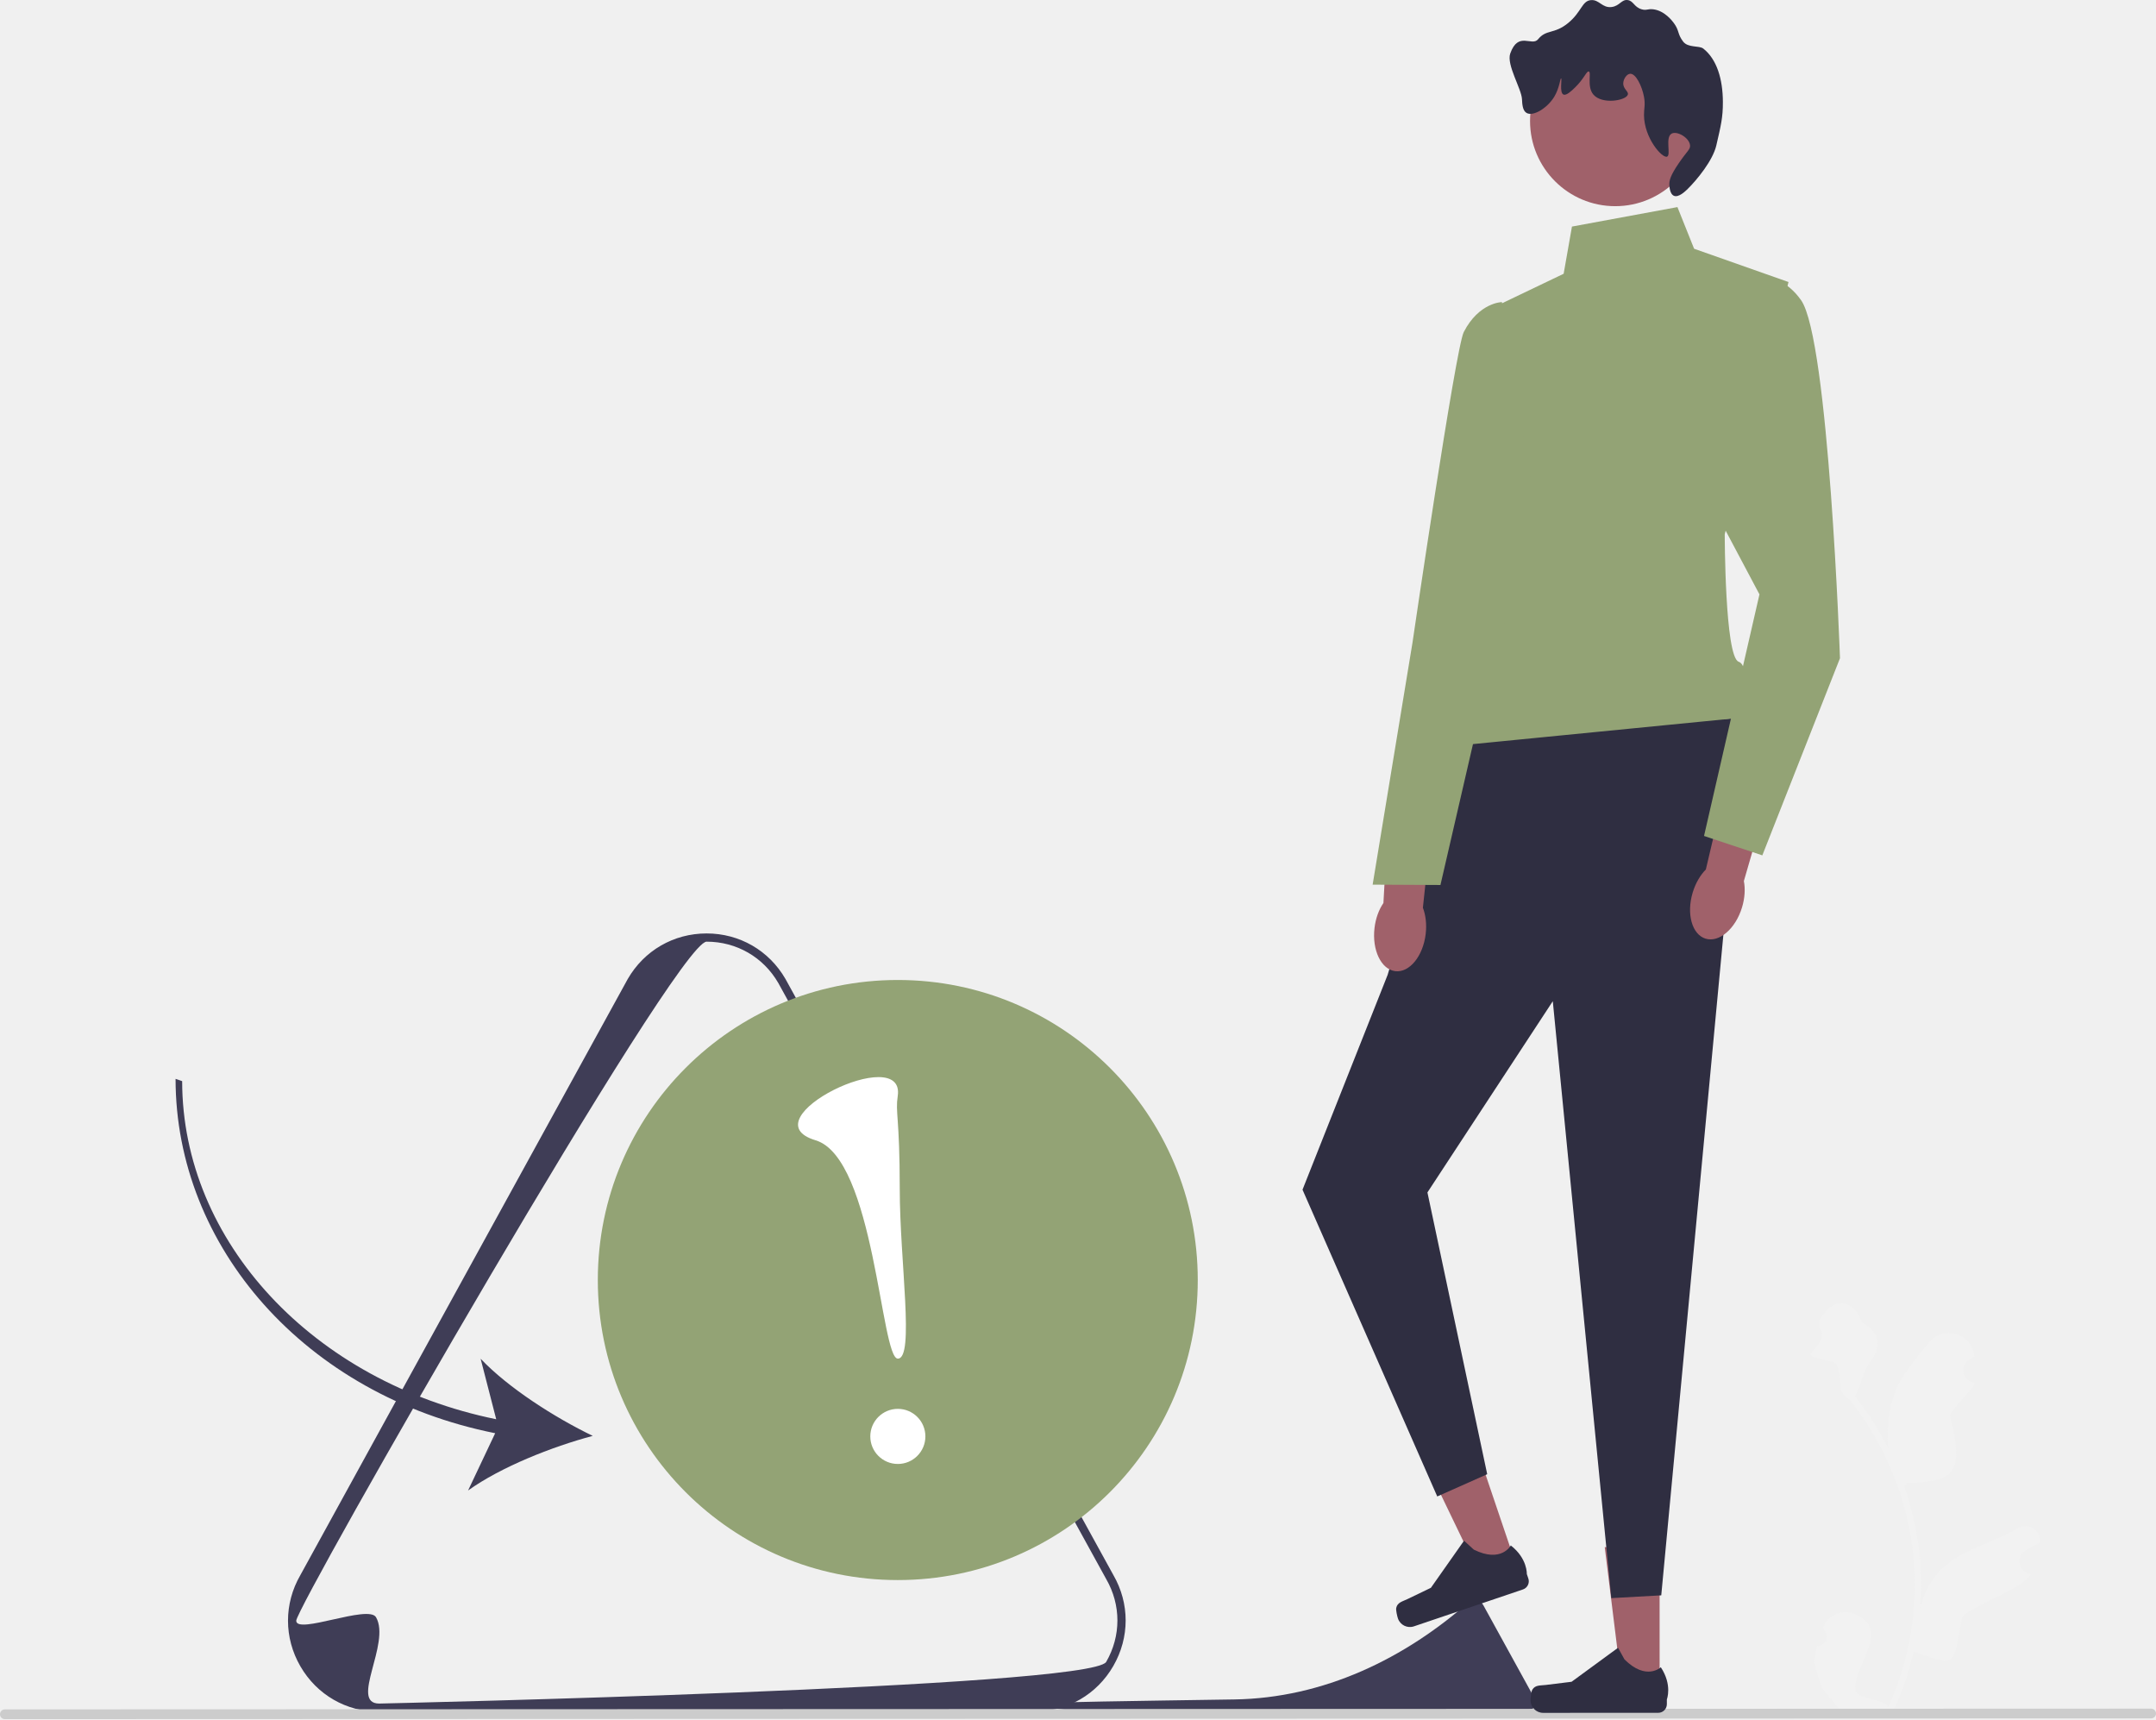
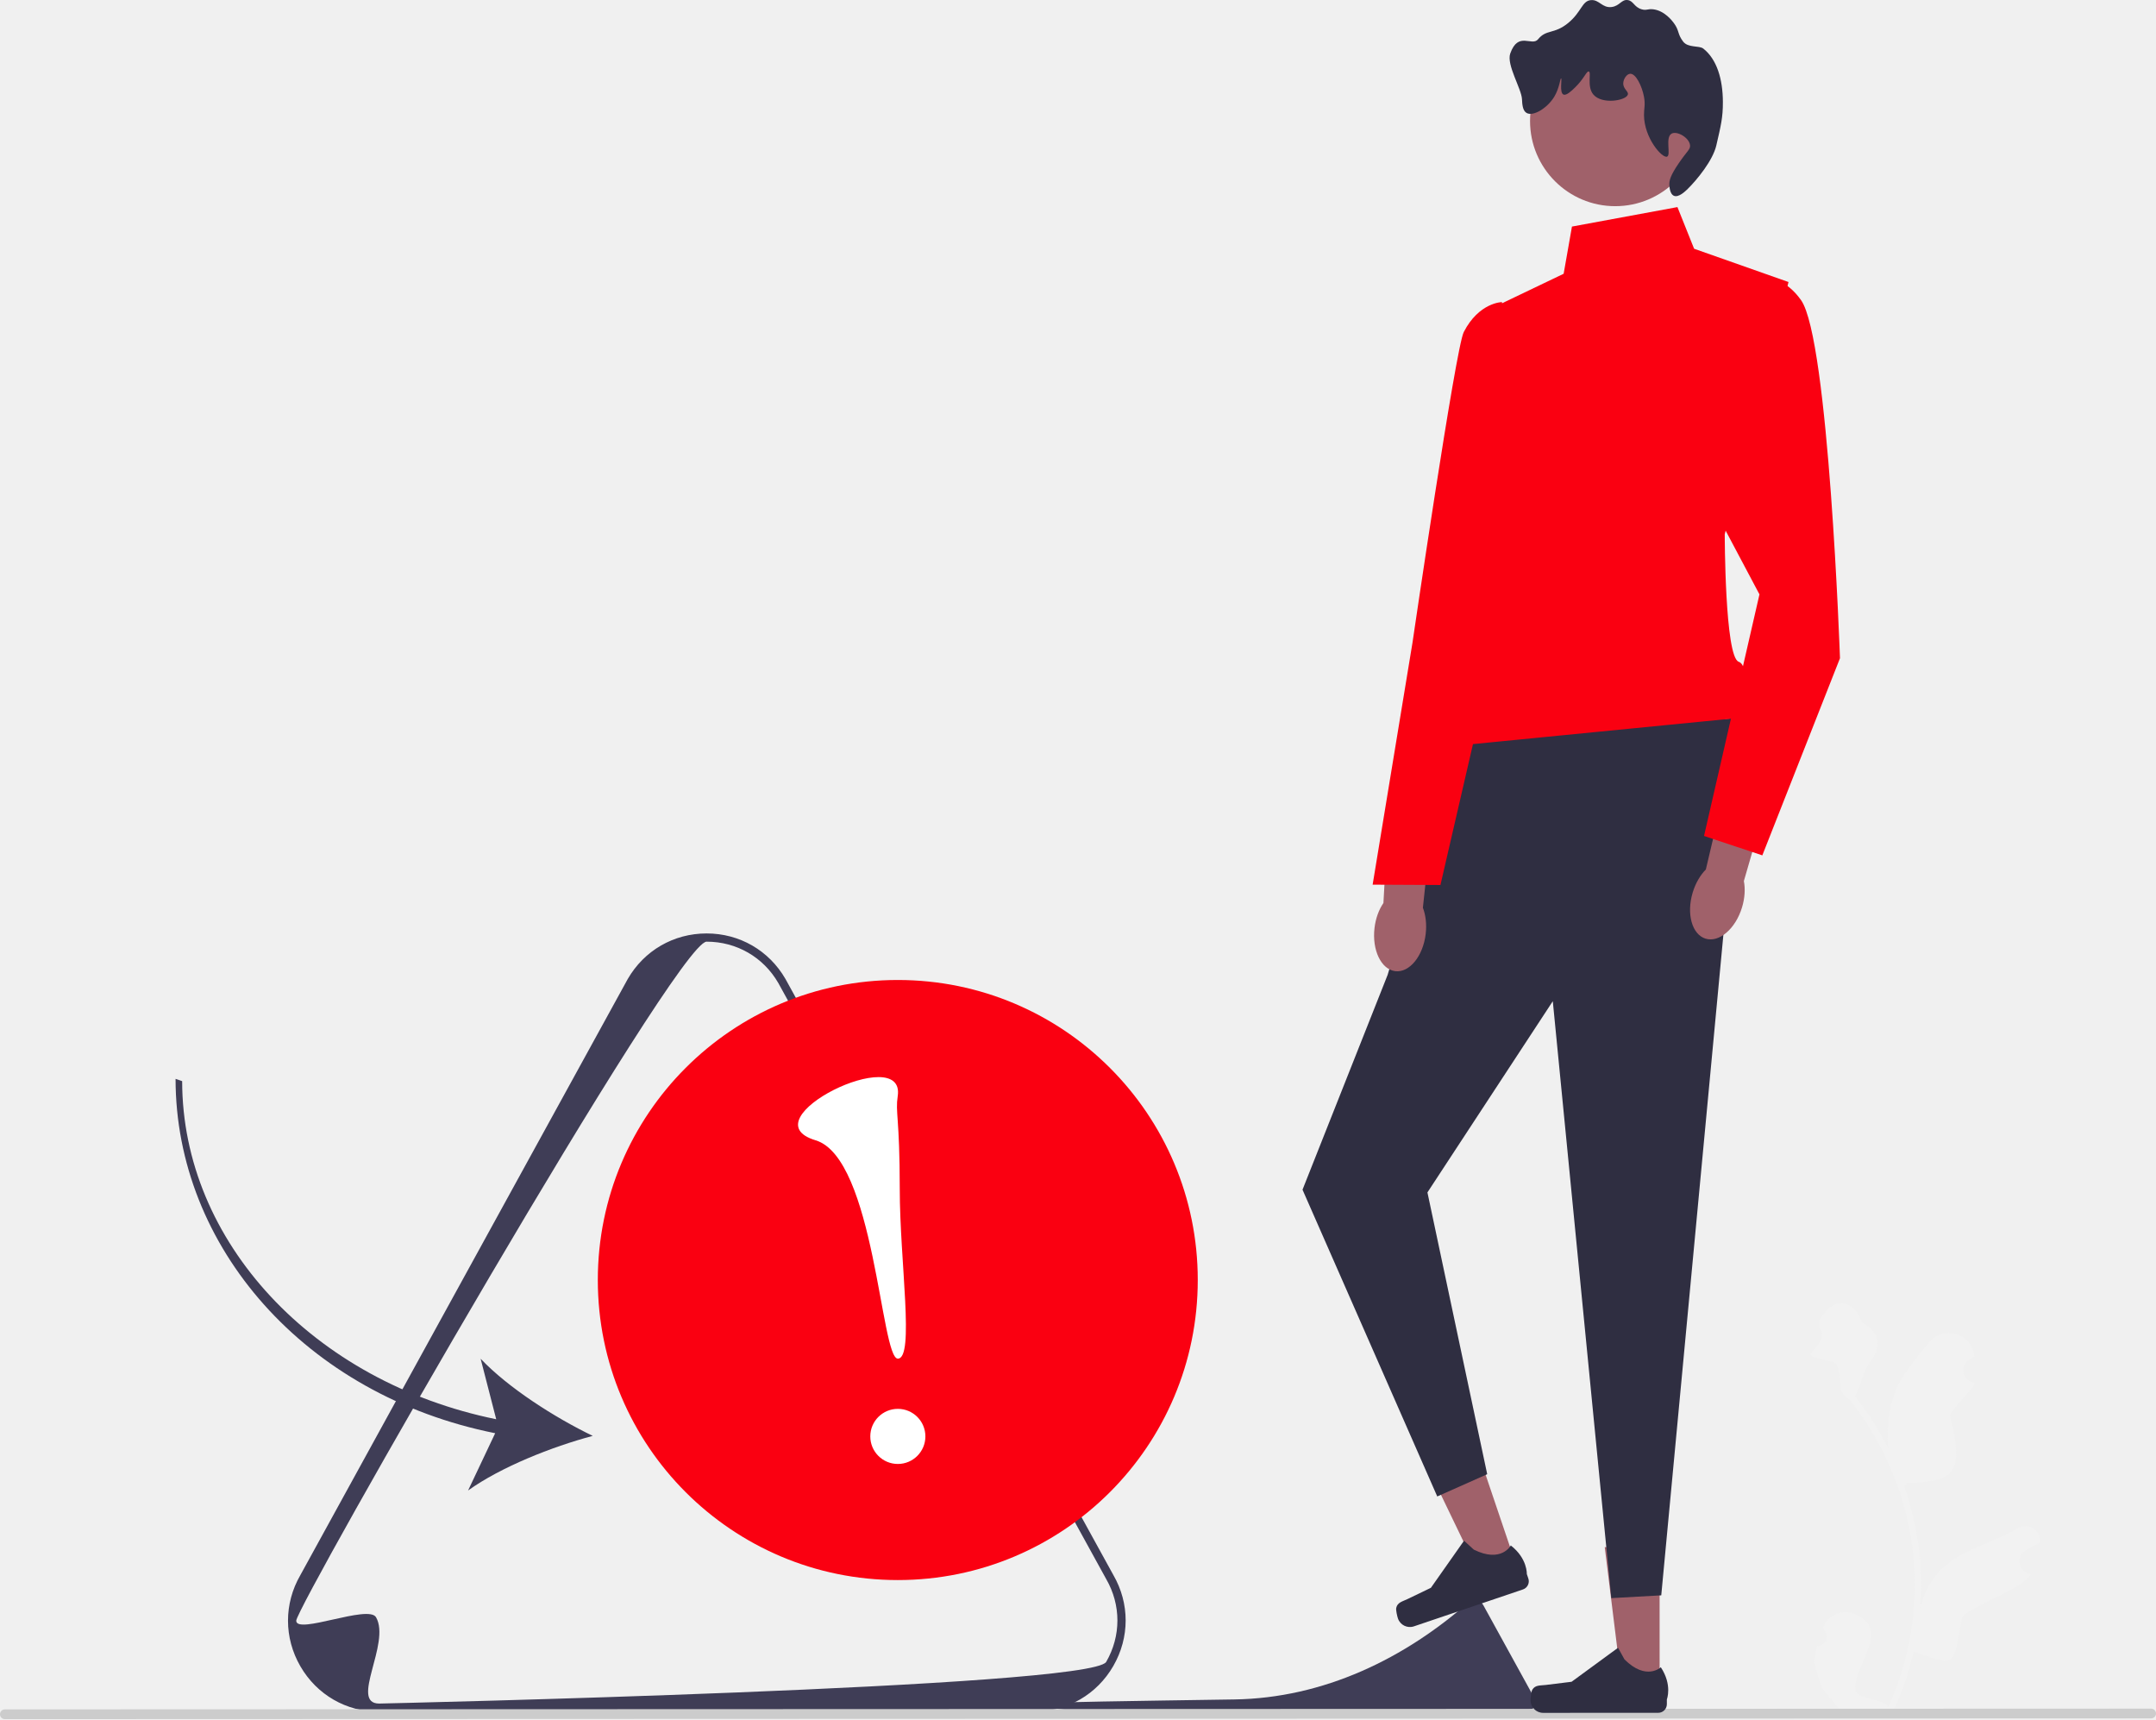
<svg xmlns="http://www.w3.org/2000/svg" width="524.67" height="418.271" viewBox="0 0 524.67 418.271">
  <path d="M442.174,400.477c2.066,.129,3.207-2.438,1.643-3.934l-.156-.618c.02-.049,.041-.099,.062-.148,1.232-2.94,4.625-4.332,7.571-3.114,9.314,3.851-.52,12.7,.22,18.688,.259,2.067,8.355,2.18,7.897,4.209,4.305-9.412,6.568-19.689,6.565-30.023-.001-2.597-.144-5.193-.435-7.783-.24-2.118-.57-4.224-.997-6.31-2.31-11.276-7.306-22.016-14.511-30.985-3.463-1.891-1.351-4.85-3.096-8.395-.627-1.279-6.218-1.307-6.451-2.709,.25,.033,3.864-3.721,2.671-5.577-.786-1.221-.541-2.776,.468-3.82,.099-.102,.192-.21,.278-.326,2.981-4.044,7.09-3.34,9.237,2.154,4.583,2.311,4.629,6.146,1.818,9.836-1.788,2.347-2.033,5.523-3.601,8.036,.162,.207,.33,.407,.491,.613,2.962,3.797,5.525,7.878,7.685,12.166-.612-4.766,.287-10.508,1.821-14.21,1.759-4.248,5.07-7.822,7.969-11.497,3.463-4.389,10.51-2.397,11.123,3.16,.006,.053,.012,.107,.017,.16-.429,.242-.849,.499-1.259,.771-2.339,1.548-1.528,5.174,1.244,5.601l.063,.01c-.154,1.544-5.633,6.407-6.02,7.912,3.705,14.308,.933,16.198-10.466,16.437l-.598,.852c1.08,3.106,1.95,6.286,2.602,9.507,.615,2.99,1.042,6.013,1.282,9.048,.298,3.83,.274,7.679-.048,11.503l.019-.136c.819-4.211,3.104-8.146,6.423-10.872,4.944-4.064,11.931-5.563,17.265-8.83,2.568-1.573,5.86,.457,5.412,3.435l-.022,.143c-.794,.323-1.569,.698-2.318,1.118-.429,.242-.85,.5-1.26,.772-2.339,1.548-1.528,5.175,1.245,5.6l.063,.01c.045,.006,.084,.013,.129,.019-1.362,3.236-14.336,7.801-16.711,10.392-2.31,12.498-1.175,12.126-11.811,8.49h-.006c-1.161,5.064-2.858,10.012-5.039,14.728l-18.02,.006c-.065-.2-.123-.407-.181-.607,1.666,.103,3.346,.005,4.986-.299-1.338-1.64-2.675-3.293-4.013-4.933-.032-.032-.058-.065-.084-.097l-.02-.025-1.855-6.107c.146-1.355,.385-2.698,.71-4.021l0-0v0Z" fill="#f2f2f2" />
  <path d="M251.744,416.42l-159.457,.055c-8.011,.003-15.186-4.137-19.194-11.073-2.004-3.469-3.006-7.273-3.008-11.079-.001-3.805,.999-7.611,3-11.081l79.678-145.049c4.003-6.939,11.176-11.083,19.187-11.086s15.186,4.136,19.195,11.073l79.788,145.012c1.999,3.459,2.999,7.26,2.999,11.063-0,3.803-1,7.609-3.002,11.079-4.003,6.939-11.176,11.083-19.187,11.086h0Zm-179.655-22.099c-0,3.464,17.595-4,19.418-.845,3.646,6.31-6.509,21.002,.779,21,0,0,173.27-3.828,176.912-10.141,1.821-3.156,2.731-6.619,2.729-10.081s-.914-6.924-2.737-10.079l-79.788-145.012c-3.636-6.292-10.164-10.058-17.452-10.055-7.285,.003-99.861,161.749-99.861,165.213h0Z" fill="#3f3d56" />
  <path d="M253.515,414.419c-1.999,4.001,91.614,2.771,92.721,2.771,0,0,26.312-.581,26.865-1.54,.276-.479,.415-1.005,.414-1.531s-.139-1.051-.416-1.53l-12.116-22.021c-.552-.956-1.543-1.527-2.65-1.527-.046,0-.114,.041-.202,.119-16.163,14.444-36.083,23.992-57.757,24.315-23.047,.343-46.732,.69-46.859,.944h0Z" fill="#3f3d56" />
  <path d="M0,417.081c0,.66,.53,1.19,1.19,1.19l522.29-.181c.66-0,1.19-.53,1.19-1.19-0-.66-.53-1.19-1.19-1.19l-522.29,.181c-.66,0-1.19,.53-1.19,1.19Z" fill="#ccc" />
  <g>
    <polygon points="403.878 411.305 394.833 411.308 390.518 376.422 403.867 376.418 403.878 411.305" fill="#a0616a" />
    <path d="M372.889,411.111h0c-.281,.474-.43,2.005-.429,2.557h0c.001,1.695,1.375,3.069,3.071,3.069l28.01-.01c1.157-0,2.094-.938,2.094-2.095l-0-1.166s1.384-3.505-1.47-7.824c0,0-3.544,3.384-8.844-1.912l-1.563-2.83-11.307,8.275-6.268,.774c-1.371,.169-2.587-.025-3.292,1.163h-0Z" fill="#2f2e41" />
  </g>
  <g>
    <polygon points="369.197 381.468 360.63 384.366 345.369 352.7 358.014 348.421 369.197 381.468" fill="#a0616a" />
    <path d="M339.779,391.208h0c-.115,.54,.235,2.037,.412,2.56h0c.544,1.606,2.286,2.467,3.892,1.924l26.532-8.98c1.096-.371,1.683-1.56,1.312-2.655l-.374-1.105s.189-3.764-3.898-6.942c0,0-2.274,4.341-8.991,1.021l-2.387-2.18-8.061,11.46-5.69,2.741c-1.245,.6-2.459,.805-2.747,2.156l-0,0Z" fill="#2f2e41" />
  </g>
  <polygon points="355.226 179.09 337.683 237.191 316.972 289.452 349.761 364.086 361.918 358.677 347.371 290.117 377.878 243.594 392.114 388.826 404.273 388.147 420.763 212.843 423.114 174.676 355.226 179.09" fill="#2f2e41" />
-   <path d="M408.21,50.385l-25.668,4.738-2.023,11.485-15.534,7.436-8.077,84.443s-13.504,17.568-2.694,22.969l68.901-6.779s3.373-12.49-.005-13.675-3.388-31.02-3.388-31.02l15.516-61.366-22.97-8.098-4.057-10.131Z" fill="#93a375" />
+   <path d="M408.21,50.385l-25.668,4.738-2.023,11.485-15.534,7.436-8.077,84.443s-13.504,17.568-2.694,22.969l68.901-6.779s3.373-12.49-.005-13.675-3.388-31.02-3.388-31.02l15.516-61.366-22.97-8.098-4.057-10.131Z" fill="#fa0011" />
  <circle cx="393.07" cy="29.436" r="20.728" fill="#a0616a" />
  <path d="M406.796,32.512c-1.654,.905-.085,5.229-1.118,5.602-1.195,.432-5.552-4.527-5.606-10.082-.016-1.681,.371-2.488-.002-4.482-.487-2.607-1.98-5.683-3.363-5.601-.82,.048-1.62,1.207-1.68,2.241-.084,1.449,1.324,2.02,1.121,2.801-.386,1.487-6.298,2.514-8.403,.003-1.65-1.968-.385-5.425-1.122-5.602-.544-.13-1.128,1.772-3.36,3.923-.841,.81-2.092,2.015-2.8,1.682-1.024-.482-.28-3.876-.562-3.921-.233-.037-.379,2.349-1.679,4.482-1.67,2.741-5.114,4.854-6.721,3.924-.985-.57-1.062-2.156-1.122-3.361-.124-2.538-3.813-8.376-2.859-11.092,1.942-5.526,5.27-1.631,6.775-3.475,2.038-2.497,3.866-1.154,7.281-3.924,3.337-2.706,3.366-5.425,5.6-5.604,2.012-.161,2.728,1.985,5.042,1.679,1.961-.26,2.387-1.924,3.921-1.682,1.404,.222,1.496,1.688,3.362,2.24,1.191,.352,1.453-.157,2.801-.001,2.806,.326,4.69,2.881,5.043,3.359,1.361,1.845,.833,2.623,2.242,4.481,1.216,1.602,3.909,.922,4.922,1.722,3.309,2.614,4.731,7.435,4.76,12.93,.02,3.843-.481,5.785-1.599,10.636-.849,3.683-4.782,8.443-6.95,10.566-.582,.57-2.214,2.167-3.361,1.682-1.087-.46-1.12-2.528-1.121-2.801-.005-.939,.245-2.101,2.239-5.043,2.094-3.09,2.926-3.443,2.799-4.483-.224-1.838-3.164-3.521-4.483-2.799h0Z" fill="#2f2e41" />
  <g>
    <path d="M334.495,225.76c-.645,5.403,1.619,10.115,5.057,10.526s6.748-3.636,7.393-9.039c.282-2.365,.007-4.598-.68-6.395l2.446-22.927-10.783-.919-1.267,22.699c-1.091,1.585-1.884,3.69-2.166,6.055h0Z" fill="#a0616a" />
-     <path d="M365.491,73.498s-5.587,.079-9.286,7.304c-1.966,3.839-12.482,75.628-12.482,75.628l-9.687,58.808,16.502,.083,12.859-55.693,10.817-32.301-8.723-53.829Z" fill="#93a375" />
+     <path d="M365.491,73.498s-5.587,.079-9.286,7.304c-1.966,3.839-12.482,75.628-12.482,75.628l-9.687,58.808,16.502,.083,12.859-55.693,10.817-32.301-8.723-53.829Z" fill="#fa0011" />
  </g>
  <path d="M411.93,217.13c-1.58,5.207-.175,10.242,3.138,11.248s7.28-2.4,8.86-7.606c.692-2.279,.811-4.525,.449-6.415l6.419-22.145-10.456-2.791-5.218,22.127c-1.351,1.37-2.5,3.304-3.192,5.583v-0Z" fill="#a0616a" />
-   <path d="M423.416,69.632s8.104-6.082,14.863,3.372c6.758,9.455,9.487,87.139,9.487,87.139l-18.898,47.968-14.188-4.724,13.49-58.775-23.659-44.576,18.904-30.405h-0Z" fill="#93a375" />
+   <path d="M423.416,69.632s8.104-6.082,14.863,3.372c6.758,9.455,9.487,87.139,9.487,87.139l-18.898,47.968-14.188-4.724,13.49-58.775-23.659-44.576,18.904-30.405h-0Z" fill="#fa0011" />
  <g>
-     <circle cx="218.48" cy="311.431" r="73" fill="#93a375" />
+     <circle cx="218.48" cy="311.431" r="73" fill="#fa0011" />
    <g>
      <circle cx="218.493" cy="349.479" r="6.703" fill="#fff" />
      <path d="M218.464,266.681c-.616,4.091,.487,4.947,.494,22.585,.006,17.638,3.666,41.286-.471,41.287s-5.65-48.803-20.017-53.122c-16.891-5.078,21.988-23.994,19.995-10.75Z" fill="#fff" />
    </g>
  </g>
  <path d="M120.503,348.702l-6.595,13.935c7.973-5.717,20.427-10.646,30.338-13.286-9.234-4.46-20.533-11.652-27.284-18.772l3.793,14.724c-44.474-9.059-76.411-43.177-76.425-82.259l-1.606-.553c.014,40.823,31.51,76.961,77.779,86.21Z" fill="#3f3d56" />
</svg>
